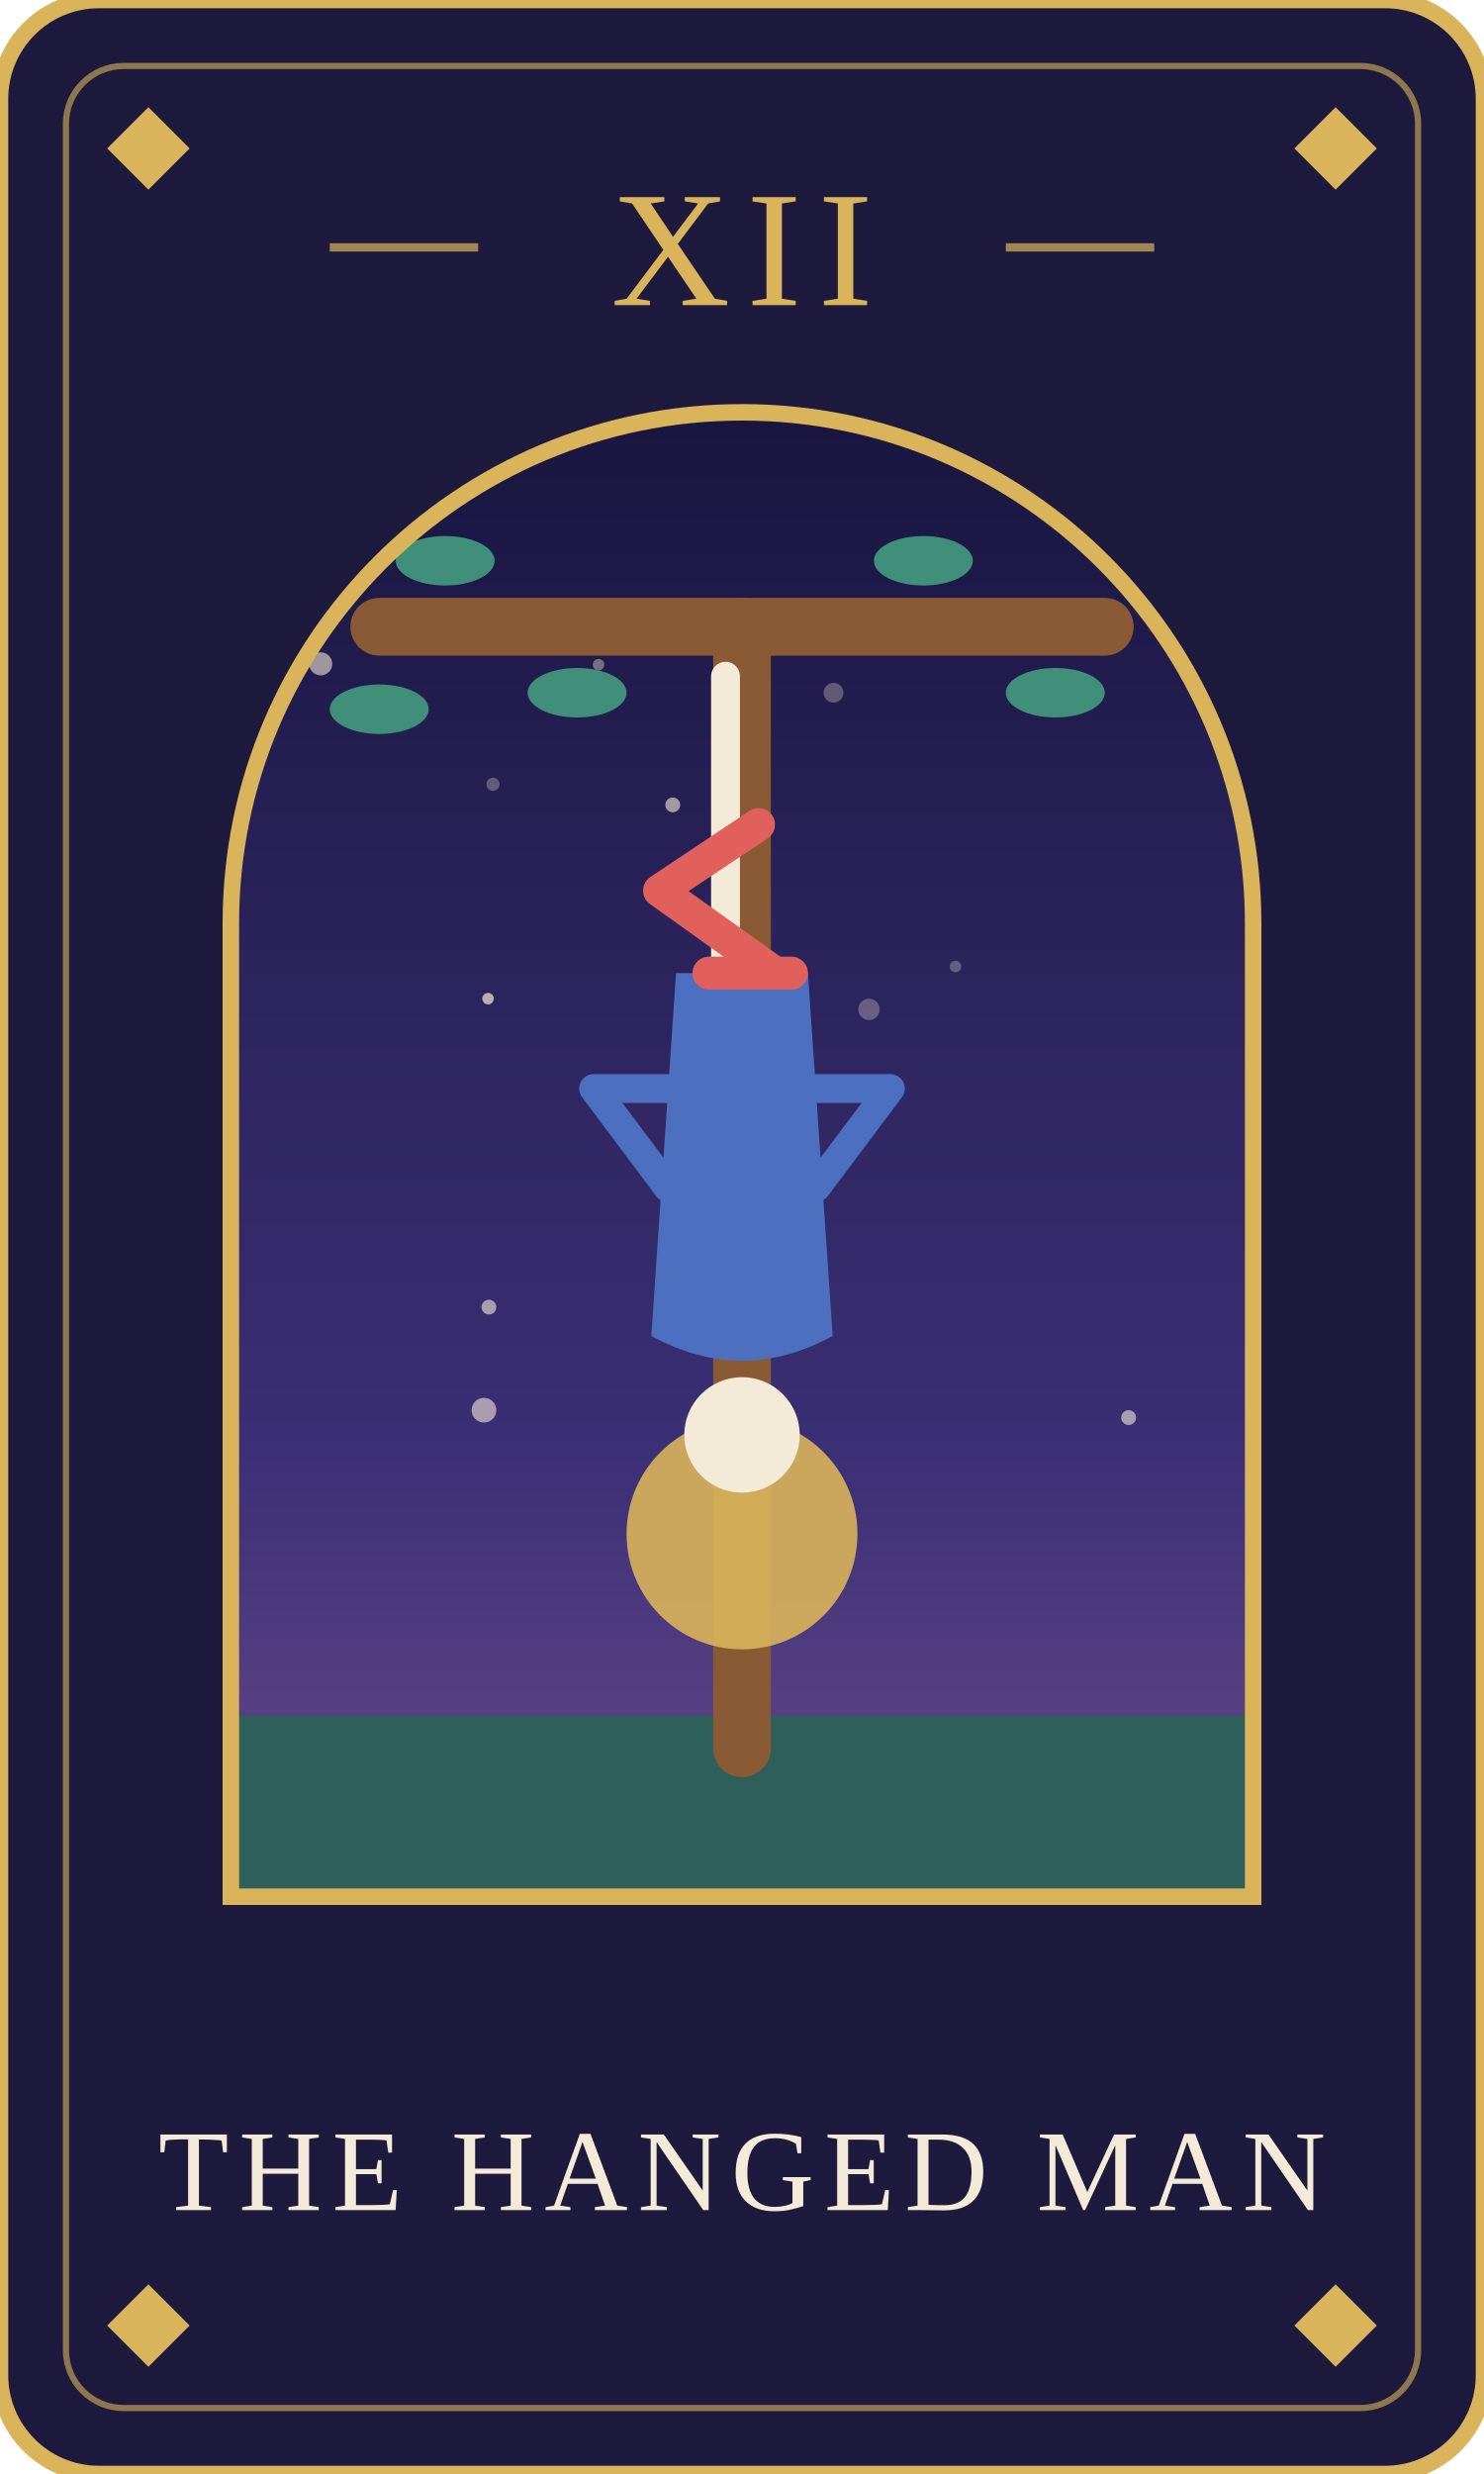
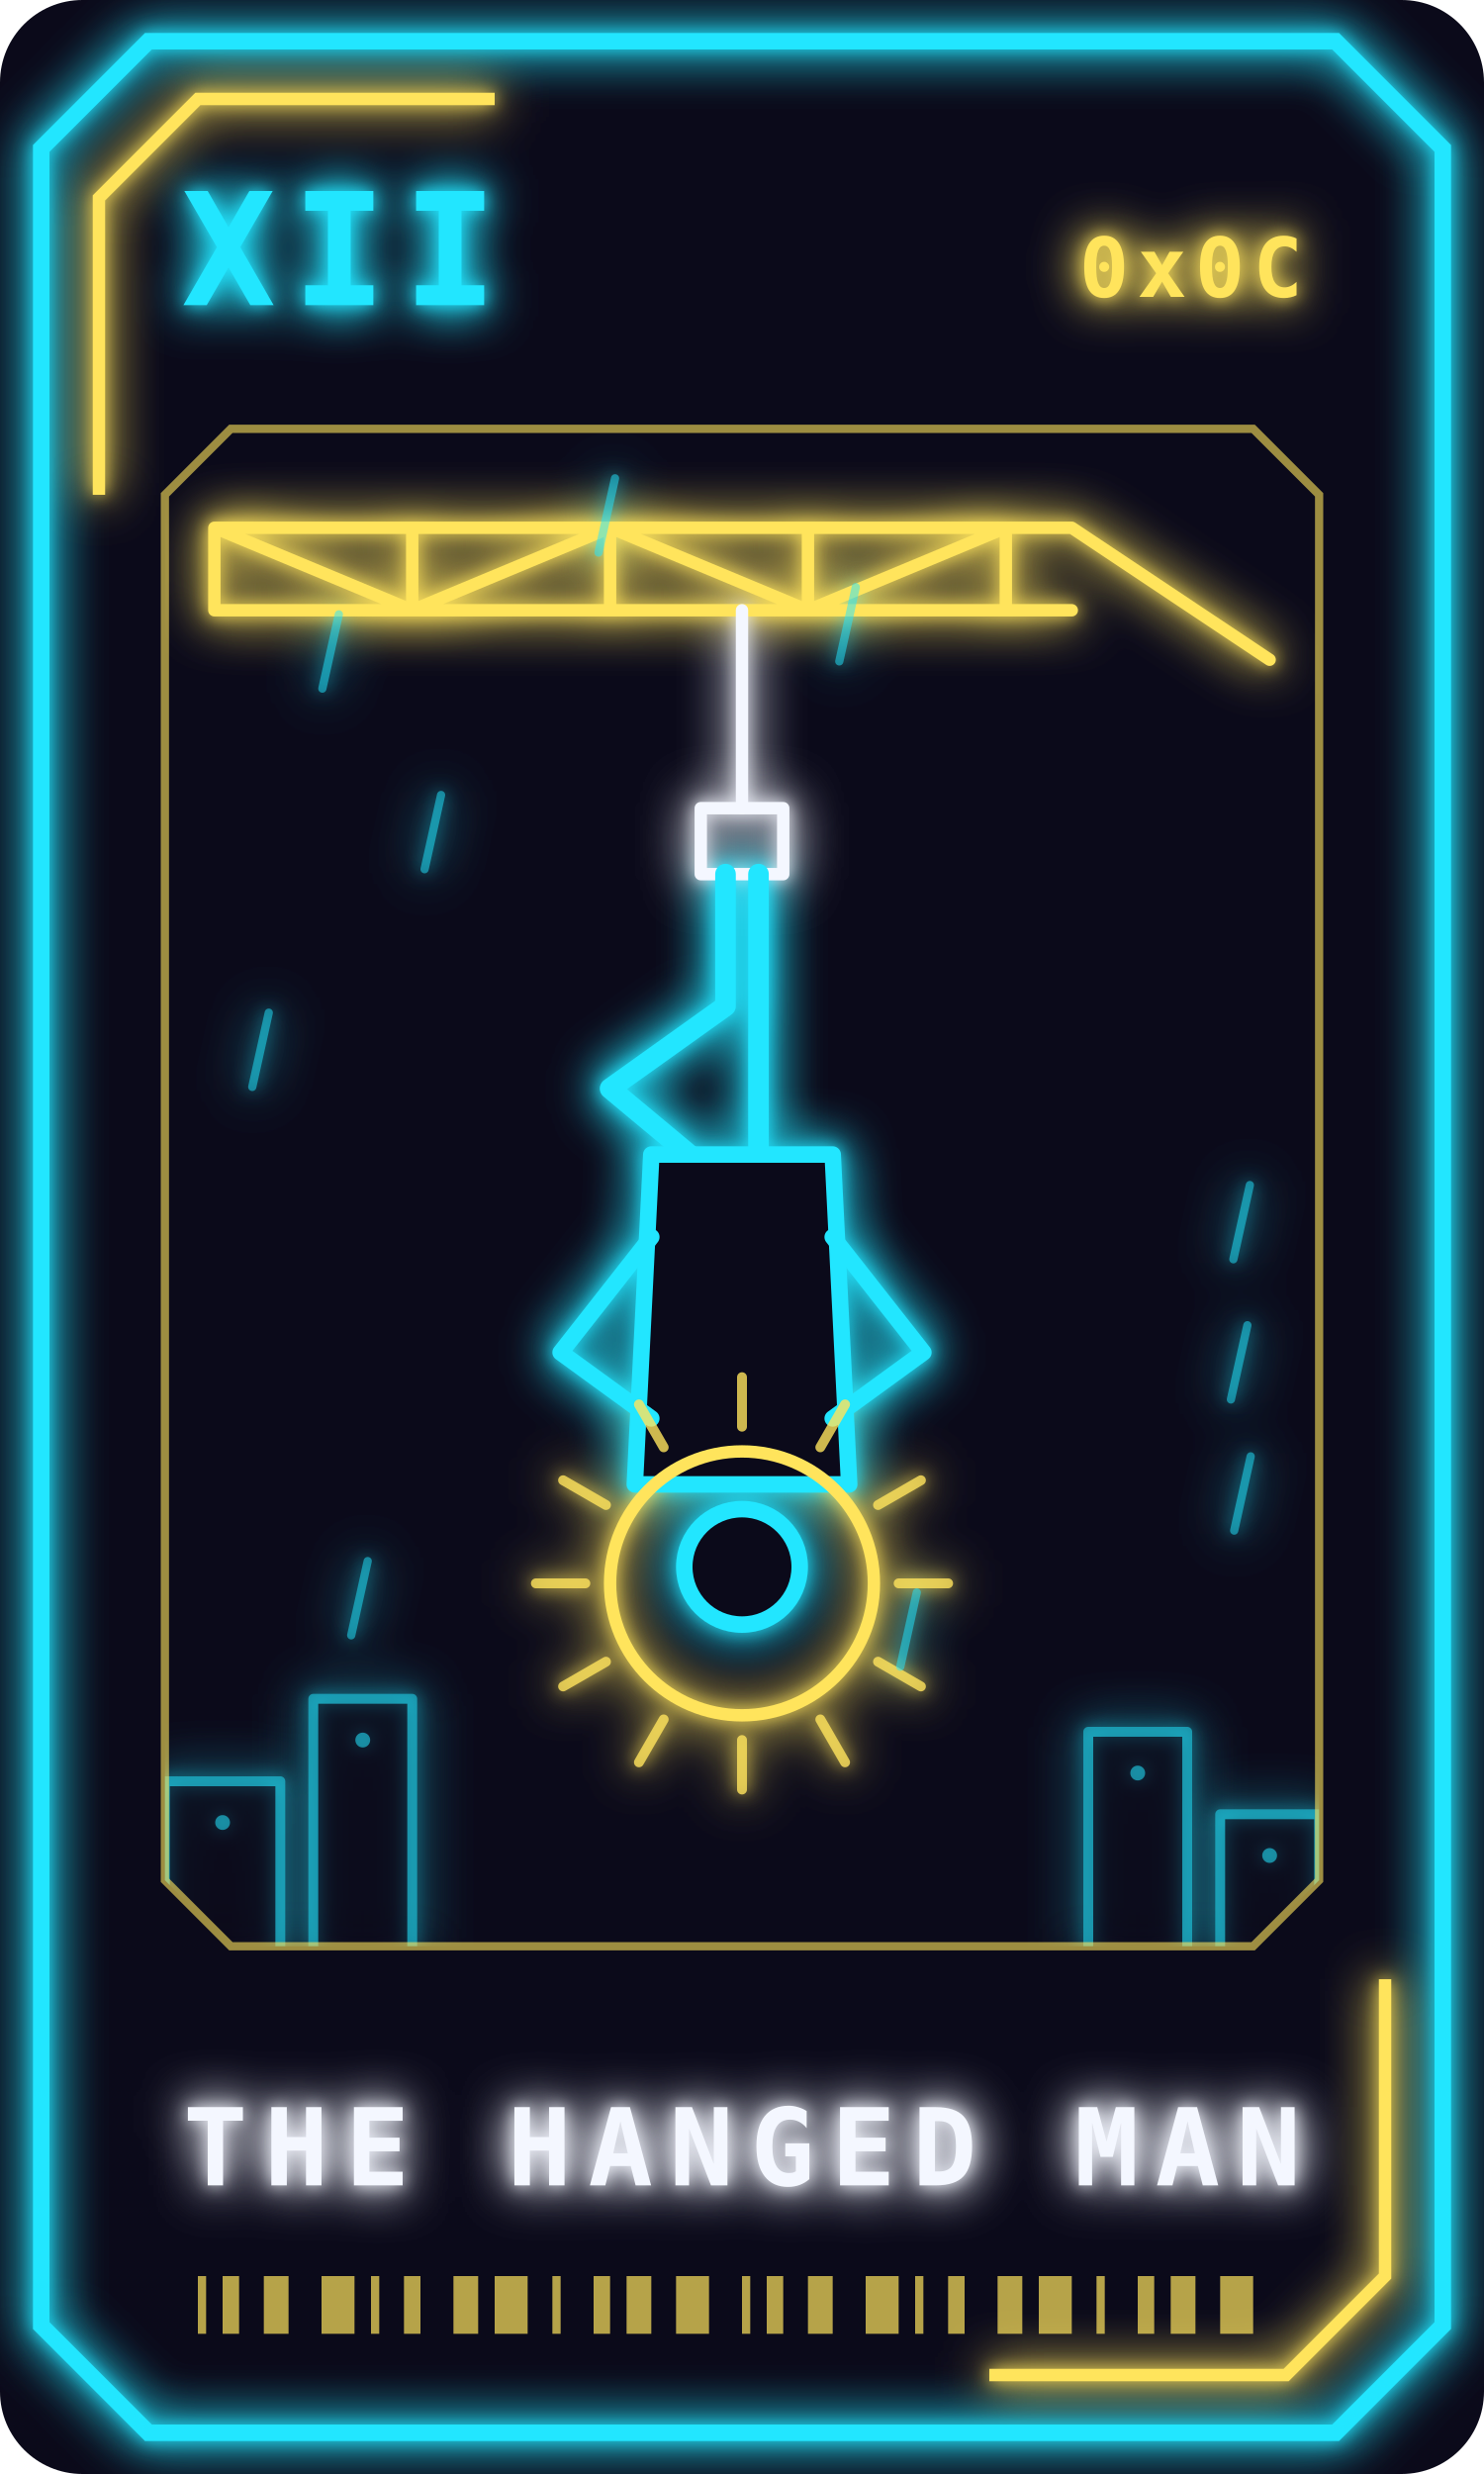
<svg xmlns="http://www.w3.org/2000/svg" width="180" height="300" viewBox="0 0 180 300">
  <g>
    <defs>
-       <linearGradient id="ds-sky" x1="0" y1="0" x2="0" y2="1">
-         <stop offset="0" stop-color="#191640" />
-         <stop offset="0.7" stop-color="#3b2f75" />
-         <stop offset="1" stop-color="#6a4a8c" />
-       </linearGradient>
-       <clipPath id="ds-arch">
-         <path d="M-62 78V-40A62 62 0 0 1 62 -40V78Z" />
+       <filter id="ds-neon" x="-30%" y="-30%" width="160%" height="160%" color-interpolation-filters="sRGB">
+         <feGaussianBlur stdDeviation="3" result="wide" />
+         <feGaussianBlur in="SourceGraphic" stdDeviation="1" result="near" />
+         <feMerge>
+           <feMergeNode in="wide" />
+           <feMergeNode in="wide" />
+           <feMergeNode in="near" />
+           <feMergeNode in="SourceGraphic" />
+         </feMerge>
+       </filter>
+       <clipPath id="ds-window">
+         <path d="M-70 -84L-62 -92H62L70 -84V84L62 92H-62L-70 84Z" />
      </clipPath>
    </defs>
-     <rect width="180" height="300" rx="12" fill="#1d1a3d" stroke="#d9b45a" stroke-width="2" />
-     <rect x="8" y="8" width="164" height="284" rx="7" fill="none" stroke="#d9b45a" stroke-width="0.75" opacity="0.6" />
-     <path d="M18 13L23 18L18 23L13 18Z" fill="#d9b45a" />
-     <path d="M162 13L167 18L162 23L157 18Z" fill="#d9b45a" />
-     <path d="M18 277L23 282L18 287L13 282Z" fill="#d9b45a" />
-     <path d="M162 277L167 282L162 287L157 282Z" fill="#d9b45a" />
-     <path d="M40 30H58M122 30H140" stroke="#d9b45a" stroke-width="1" opacity="0.7" />
-     <text x="90" y="37" font-family="Georgia, 'Times New Roman', serif" font-size="20" font-weight="normal" fill="#d9b45a" text-anchor="middle" letter-spacing="2" opacity="1">XII</text>
-     <g transform="translate(90 152)">
-       <path d="M-62 78V-40A62 62 0 0 1 62 -40V78Z" fill="url(#ds-sky)" />
-       <g clip-path="url(#ds-arch)">
-         <circle cx="-30.7" cy="6.5" r="0.9" fill="#f3ead7" opacity="0.6" />
-         <circle cx="46.9" cy="19.9" r="0.9" fill="#f3ead7" opacity="0.6" />
-         <circle cx="15.4" cy="-29.6" r="1.3" fill="#f3ead7" opacity="0.3" />
-         <circle cx="-30.8" cy="-30.9" r="0.7" fill="#f3ead7" opacity="0.7" />
-         <circle cx="25.9" cy="-34.8" r="0.7" fill="#f3ead7" opacity="0.3" />
-         <circle cx="-30.2" cy="-56.9" r="0.8" fill="#f3ead7" opacity="0.3" />
-         <circle cx="17.2" cy="-77.5" r="0.6" fill="#f3ead7" opacity="0.4" />
-         <circle cx="11.1" cy="-68" r="1.2" fill="#f3ead7" opacity="0.3" />
-         <circle cx="-51.1" cy="-71.5" r="1.4" fill="#f3ead7" opacity="0.6" />
-         <circle cx="-31.3" cy="19" r="1.5" fill="#f3ead7" opacity="0.6" />
-         <circle cx="41.8" cy="-76.3" r="1.2" fill="#f3ead7" opacity="0.4" />
-         <circle cx="-8.4" cy="-54.4" r="0.9" fill="#f3ead7" opacity="0.6" />
-         <circle cx="-17.4" cy="-71.4" r="0.7" fill="#f3ead7" opacity="0.4" />
-         <circle cx="-7.4" cy="-78.1" r="0.9" fill="#f3ead7" opacity="0.3" />
-         <rect x="-62" y="56" width="124" height="24" fill="#2f5f5a" />
-         <path d="M0 -76V60" fill="none" stroke="#8a5a35" stroke-width="7" stroke-linecap="round" stroke-linejoin="round" />
-         <path d="M-44 -76H44" fill="none" stroke="#8a5a35" stroke-width="7" stroke-linecap="round" stroke-linejoin="round" />
-         <ellipse cx="-36" cy="-84" rx="6" ry="3" fill="#3f8f7a" />
-         <ellipse cx="-20" cy="-68" rx="6" ry="3" fill="#3f8f7a" />
-         <ellipse cx="22" cy="-84" rx="6" ry="3" fill="#3f8f7a" />
-         <ellipse cx="38" cy="-68" rx="6" ry="3" fill="#3f8f7a" />
-         <ellipse cx="-44" cy="-66" rx="6" ry="3" fill="#3f8f7a" />
-         <circle cx="0" cy="34" r="14" fill="#d9b45a" opacity="0.9" />
-         <path d="M-2 -70V-34" fill="none" stroke="#f3ead7" stroke-width="3.5" stroke-linecap="round" stroke-linejoin="round" />
-         <path d="M4 -34L-10 -44L2 -52" fill="none" stroke="#e2605b" stroke-width="4" stroke-linecap="round" stroke-linejoin="round" />
-         <path d="M-8 -34H8L11 10Q0 16 -11 10Z" fill="#4d6fc0" />
-         <path d="M-9 -8L-18 -20H-2M9 -8L18 -20H2" fill="none" stroke="#4d6fc0" stroke-width="3.5" stroke-linecap="round" stroke-linejoin="round" />
-         <circle cx="0" cy="22" r="7" fill="#f3ead7" />
-         <path d="M-4 -34H6" fill="none" stroke="#e2605b" stroke-width="4" stroke-linecap="round" stroke-linejoin="round" />
+     <rect width="180" height="300" rx="10" fill="#0b0a1a" />
+     <g filter="url(#ds-neon)">
+       <path d="M18 5H162L175 18V282L162 295H18L5 282V18Z" fill="none" stroke="#22e6ff" stroke-width="2" />
+       <path d="M12 60V24L24 12H60M168 240V276L156 288H120" fill="none" stroke="#ffe45c" stroke-width="1.5" />
+       <text x="22" y="37" font-family="ui-monospace, 'SF Mono', Menlo, Consolas, monospace" font-size="19" font-weight="bold" fill="#22e6ff" text-anchor="start" letter-spacing="2">XII</text>
+       <text x="158" y="36" font-family="ui-monospace, 'SF Mono', Menlo, Consolas, monospace" font-size="10" font-weight="bold" fill="#ffe45c" text-anchor="end" letter-spacing="1">0x0C</text>
+       <text x="90" y="265" font-family="ui-monospace, 'SF Mono', Menlo, Consolas, monospace" font-size="13" font-weight="bold" fill="#f4f7ff" text-anchor="middle" letter-spacing="2">THE HANGED MAN</text>
+     </g>
+     <g opacity="0.7">
+       <rect x="24" y="276" width="1" height="7" fill="#ffe45c" />
+       <rect x="27" y="276" width="2" height="7" fill="#ffe45c" />
+       <rect x="32" y="276" width="3" height="7" fill="#ffe45c" />
+       <rect x="39" y="276" width="4" height="7" fill="#ffe45c" />
+       <rect x="45" y="276" width="1" height="7" fill="#ffe45c" />
+       <rect x="49" y="276" width="2" height="7" fill="#ffe45c" />
+       <rect x="55" y="276" width="3" height="7" fill="#ffe45c" />
+       <rect x="60" y="276" width="4" height="7" fill="#ffe45c" />
+       <rect x="67" y="276" width="1" height="7" fill="#ffe45c" />
+       <rect x="72" y="276" width="2" height="7" fill="#ffe45c" />
+       <rect x="76" y="276" width="3" height="7" fill="#ffe45c" />
+       <rect x="82" y="276" width="4" height="7" fill="#ffe45c" />
+       <rect x="90" y="276" width="1" height="7" fill="#ffe45c" />
+       <rect x="93" y="276" width="2" height="7" fill="#ffe45c" />
+       <rect x="98" y="276" width="3" height="7" fill="#ffe45c" />
+       <rect x="105" y="276" width="4" height="7" fill="#ffe45c" />
+       <rect x="111" y="276" width="1" height="7" fill="#ffe45c" />
+       <rect x="115" y="276" width="2" height="7" fill="#ffe45c" />
+       <rect x="121" y="276" width="3" height="7" fill="#ffe45c" />
+       <rect x="126" y="276" width="4" height="7" fill="#ffe45c" />
+       <rect x="133" y="276" width="1" height="7" fill="#ffe45c" />
+       <rect x="138" y="276" width="2" height="7" fill="#ffe45c" />
+       <rect x="142" y="276" width="3" height="7" fill="#ffe45c" />
+       <rect x="148" y="276" width="4" height="7" fill="#ffe45c" />
+     </g>
+     <g transform="translate(90 144)">
+       <g clip-path="url(#ds-window)">
+         <g filter="url(#ds-neon)">
+           <path d="M-64 -80H40M40 -80L64 -64M-64 -80V-70M-40 -80V-70M-16 -80V-70M8 -80V-70M32 -80V-70M-64 -70H40M-64 -80L-40 -70L-16 -80L8 -70L32 -80" fill="none" stroke="#ffe45c" stroke-width="1.5" stroke-linecap="round" stroke-linejoin="round" />
+           <path d="M0 -70V-46" fill="none" stroke="#f4f7ff" stroke-width="1.5" stroke-linecap="round" stroke-linejoin="round" />
+           <path d="M-5 -46H5V-38H-5Z" fill="none" stroke="#f4f7ff" stroke-width="1.5" stroke-linecap="round" stroke-linejoin="round" />
+           <path d="M2 -38V-4" fill="none" stroke="#22e6ff" stroke-width="2.5" stroke-linecap="round" stroke-linejoin="round" />
+           <path d="M-2 -38L-2 -22L-16 -12L-4 -2" fill="none" stroke="#22e6ff" stroke-width="2.5" stroke-linecap="round" stroke-linejoin="round" />
+           <path d="M-11 -4H11L13 36H-13Z" fill="#0b0a1a" stroke="#22e6ff" stroke-width="2" stroke-linecap="round" stroke-linejoin="round" />
+           <path d="M-11 6L-22 20L-11 28M11 6L22 20L11 28" fill="none" stroke="#22e6ff" stroke-width="2" stroke-linecap="round" stroke-linejoin="round" />
+           <circle cx="0" cy="48" r="16" fill="none" stroke="#ffe45c" stroke-width="1.5" />
+           <g opacity="0.8">
+             <path d="M19 48L25 48M16.5 57.5L21.7 60.5M9.5 64.5L12.5 69.7M0 67L0 73M-9.5 64.5L-12.5 69.7M-16.5 57.5L-21.7 60.5M-19 48L-25 48M-16.5 38.5L-21.7 35.5M-9.5 31.5L-12.5 26.3M0 29L0 23M9.5 31.5L12.5 26.3M16.5 38.5L21.7 35.5" fill="none" stroke="#ffe45c" stroke-width="1.2" stroke-linecap="round" stroke-linejoin="round" />
+           </g>
+           <circle cx="0" cy="46" r="7" fill="#0b0a1a" stroke="#22e6ff" stroke-width="2" />
+           <g opacity="0.5">
+             <path d="M-70 92V72H-56V92" fill="#0b0a1a" stroke="#22e6ff" stroke-width="1.2" stroke-linecap="round" stroke-linejoin="round" />
+             <circle cx="-63" cy="77" r="0.9" fill="#22e6ff" />
+             <path d="M-52 92V62H-40V92" fill="#0b0a1a" stroke="#22e6ff" stroke-width="1.2" stroke-linecap="round" stroke-linejoin="round" />
+             <circle cx="-46" cy="67" r="0.9" fill="#22e6ff" />
+             <path d="M42 92V66H54V92" fill="#0b0a1a" stroke="#22e6ff" stroke-width="1.2" stroke-linecap="round" stroke-linejoin="round" />
+             <circle cx="48" cy="71" r="0.9" fill="#22e6ff" />
+             <path d="M58 92V76H70V92" fill="#0b0a1a" stroke="#22e6ff" stroke-width="1.2" stroke-linecap="round" stroke-linejoin="round" />
+             <circle cx="64" cy="81" r="0.9" fill="#22e6ff" />
+           </g>
+           <g opacity="0.5">
+             <path d="M-45.4 45.3l-2 9M21.2 49.1l-2 9M61.6 -0.3l-2 9M-15.4 -86l-2 9M61.7 32.6l-2 9M-57.4 -21.2l-2 9M13.8 -72.8l-2 9M-48.9 -69.5l-2 9M61.3 16.7l-2 9M-36.5 -47.6l-2 9" fill="none" stroke="#22e6ff" stroke-width="1" stroke-linecap="round" stroke-linejoin="round" />
+           </g>
+         </g>
      </g>
-       <path d="M-62 78V-40A62 62 0 0 1 62 -40V78Z" fill="none" stroke="#d9b45a" stroke-width="2" />
+       <path d="M-70 -84L-62 -92H62L70 -84V84L62 92H-62L-70 84Z" fill="none" stroke="#ffe45c" stroke-width="1" opacity="0.6" />
    </g>
-     <text x="90" y="268" font-family="Georgia, 'Times New Roman', serif" font-size="14" font-weight="normal" fill="#f3ead7" text-anchor="middle" letter-spacing="1.2" opacity="1">THE HANGED MAN</text>
  </g>
</svg>
